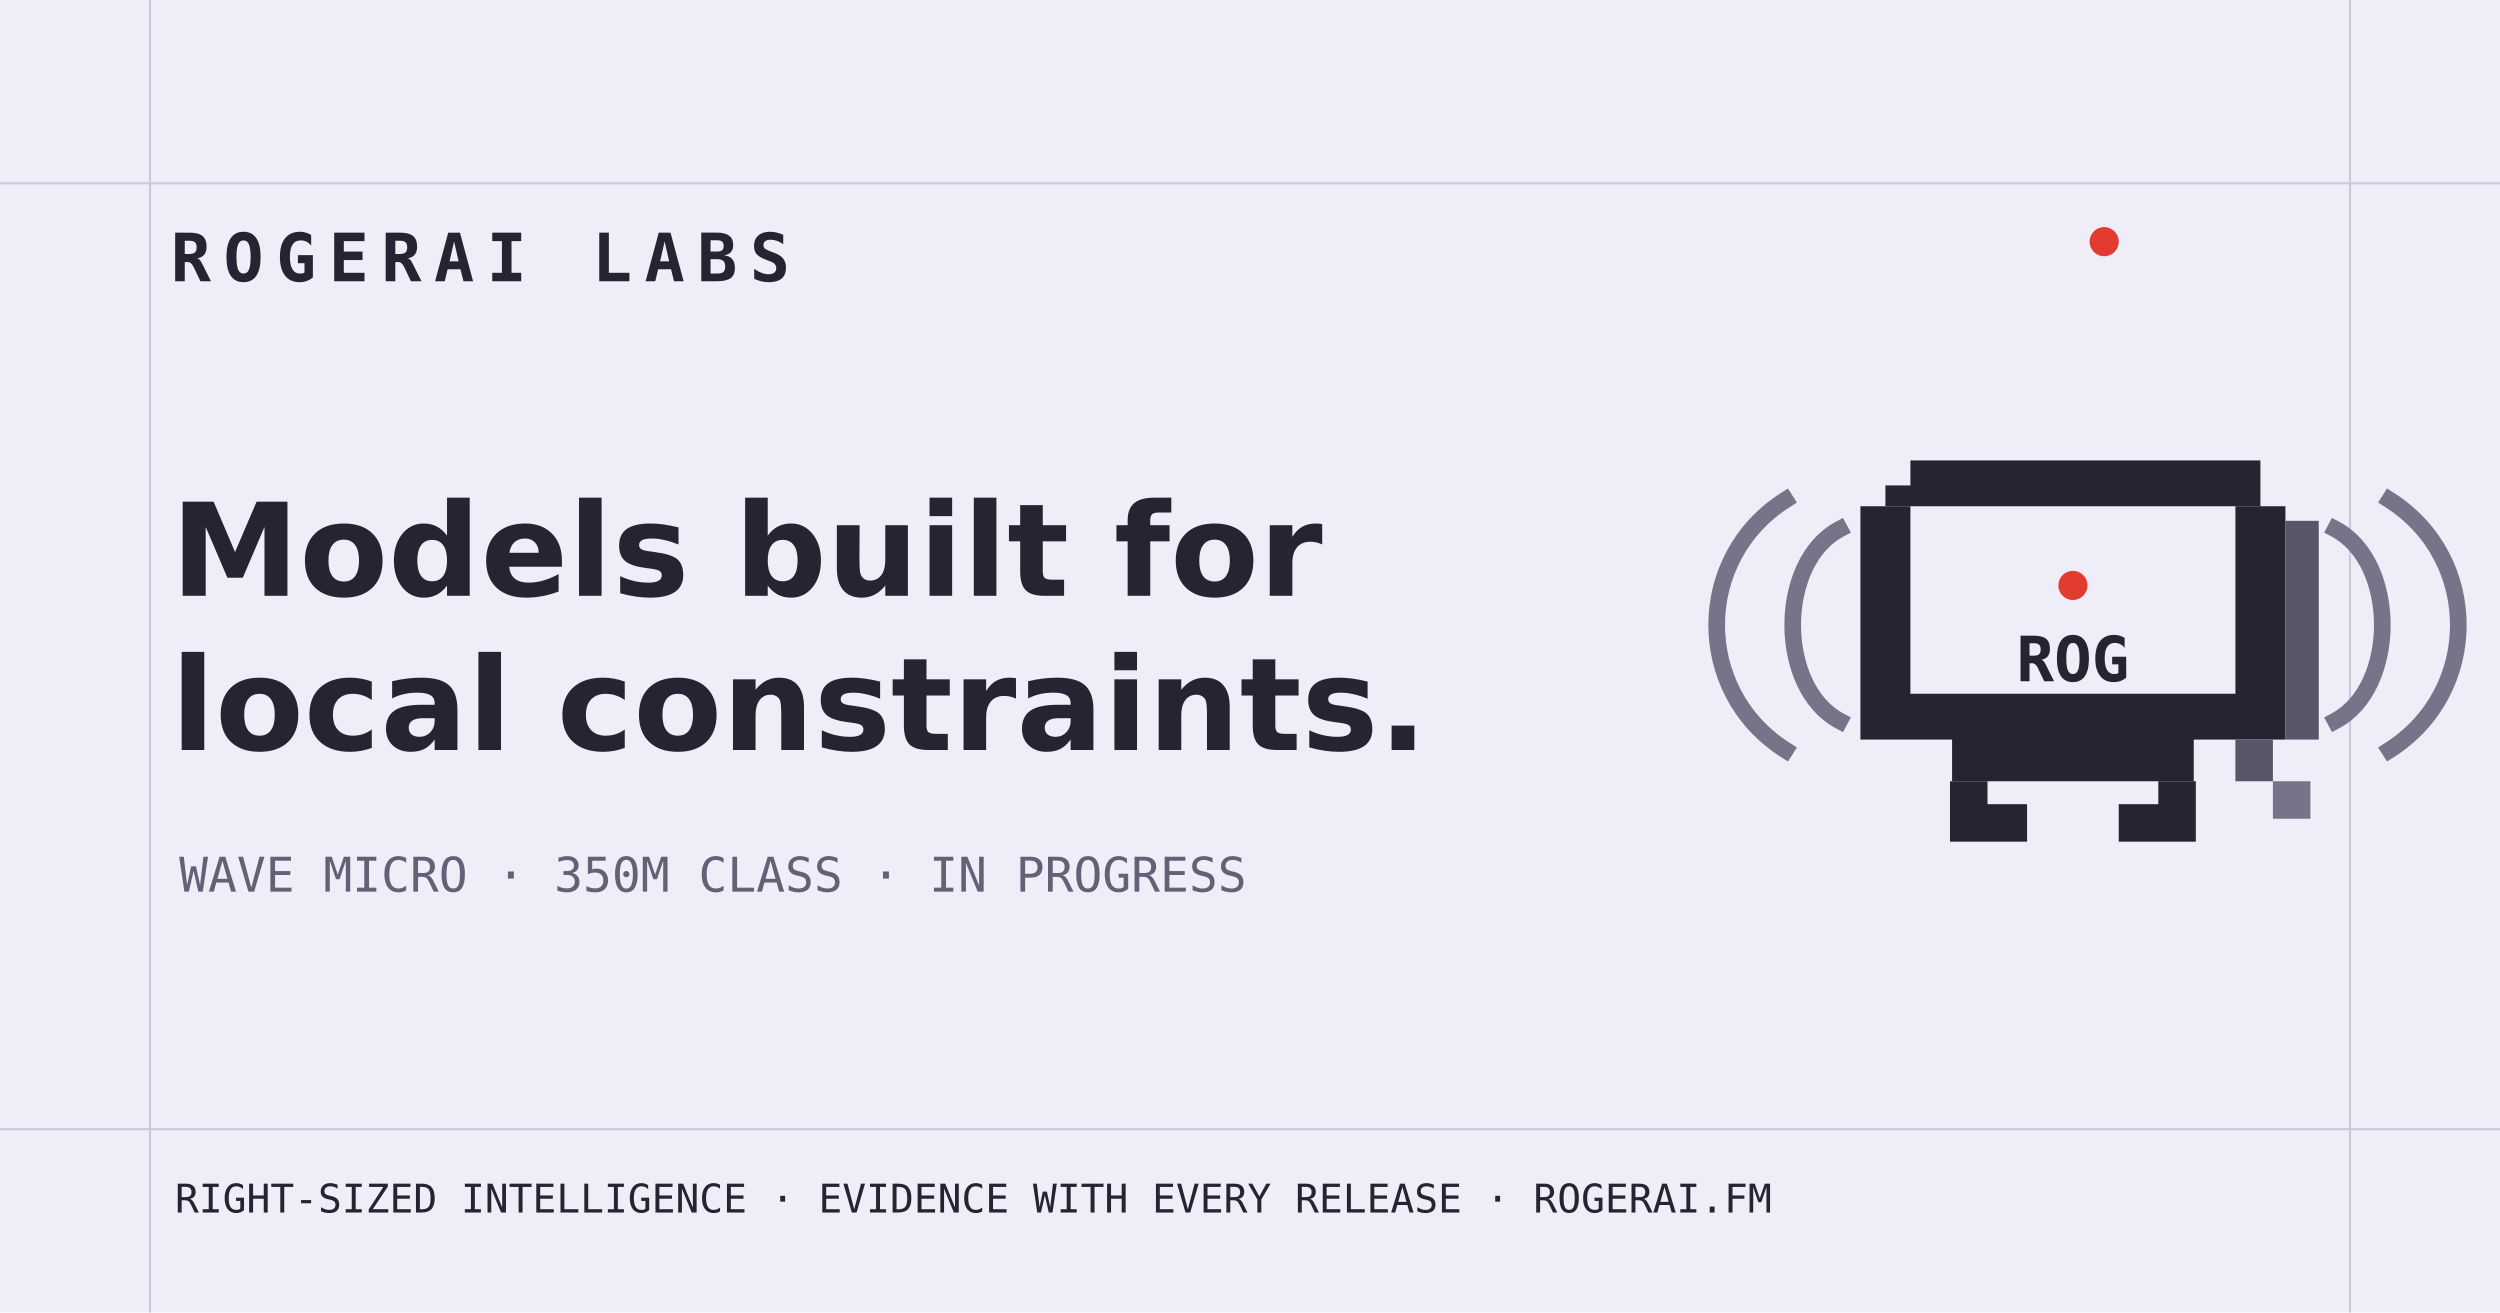
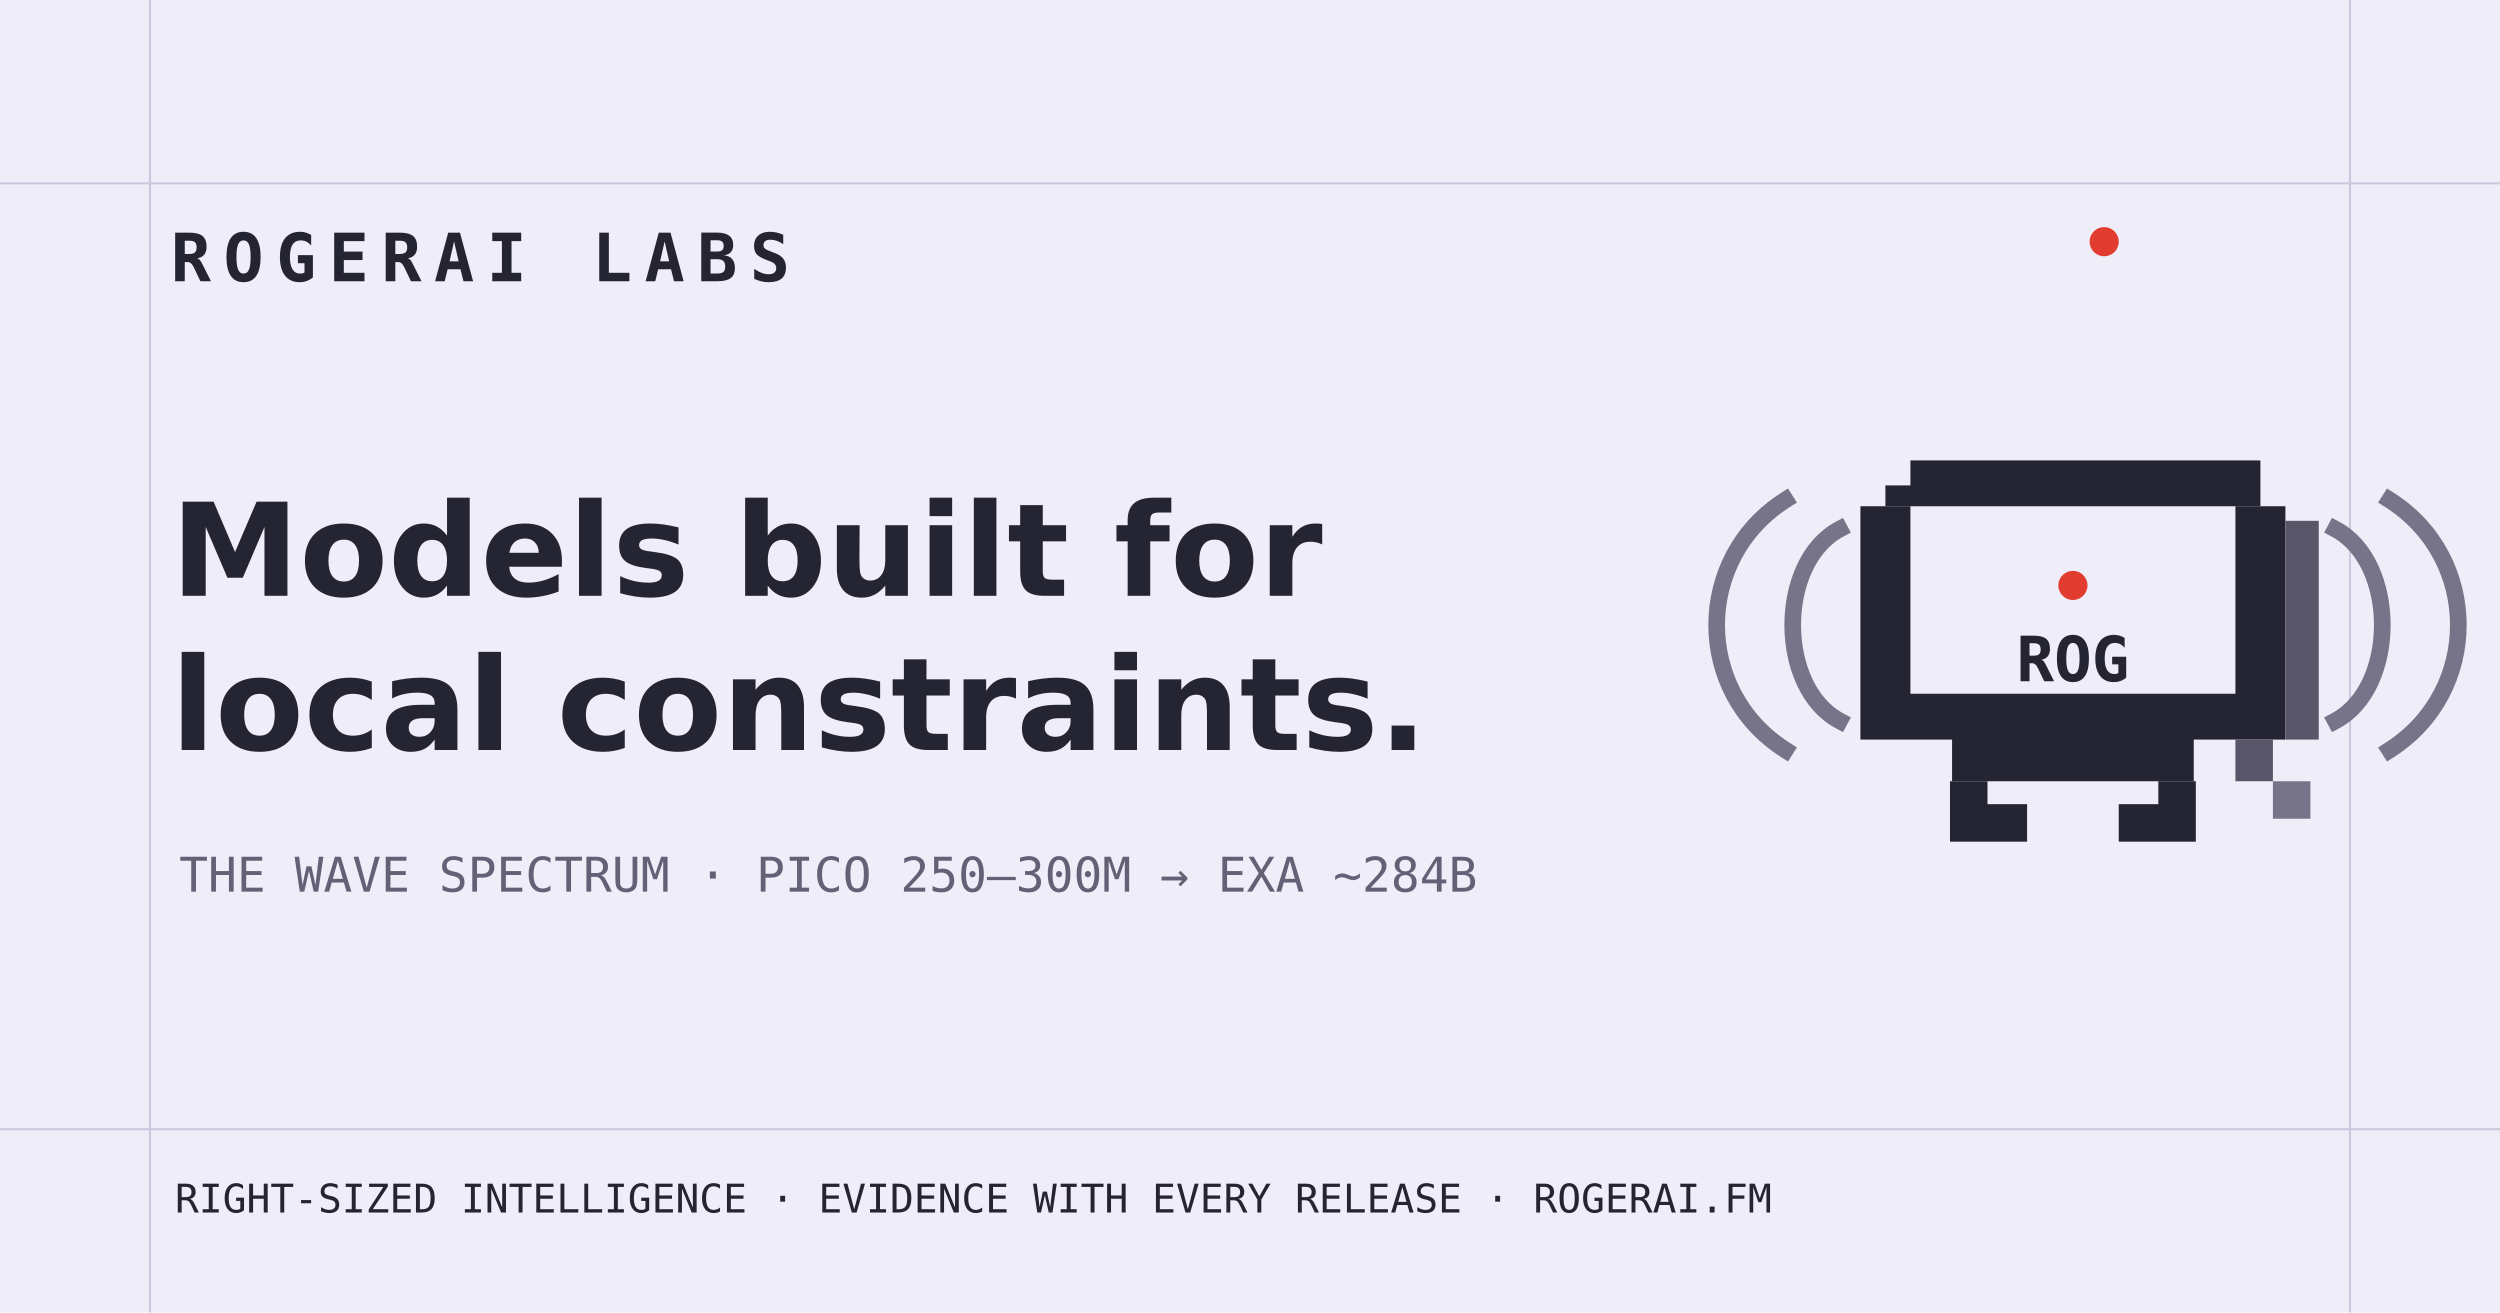
<svg xmlns="http://www.w3.org/2000/svg" width="1200" height="630" viewBox="0 0 1200 630">
  <rect width="1200" height="630" fill="#eeedf8" />
  <path d="M0 88H1200M0 542H1200" stroke="#cac8dc" />
  <path d="M72 0V630M1128 0V630" stroke="#cac8dc" />
  <circle cx="1010" cy="116" r="7" fill="#e23b2f" />
  <text x="82" y="135" fill="#252432" font-family="DejaVu Sans Mono,monospace" font-size="32" font-weight="700" letter-spacing="6">ROGERAI LABS</text>
  <text x="82" y="286" fill="#252432" font-family="DejaVu Sans,sans-serif" font-size="62" font-weight="700">Models built for</text>
  <text x="82" y="360" fill="#252432" font-family="DejaVu Sans,sans-serif" font-size="62" font-weight="700">local constraints.</text>
-   <text x="86" y="428" fill="#646176" font-family="DejaVu Sans Mono,monospace" font-size="23">WAVE MICRO · 350M CLASS · IN PROGRESS</text>
+   <text x="86" y="428" fill="#646176" font-family="DejaVu Sans Mono,monospace" font-size="23">THE WAVE SPECTRUM · PICO 250–300M → EXA ~284B</text>
  <g transform="translate(835 205)">
    <path d="M48 49C18 65 18 125 48 141M22 35C-22 63-22 127 22 155M286 49c30 16 30 76 0 92M312 35c44 28 44 92 0 120" fill="none" stroke="#777389" stroke-width="8" stroke-linecap="square" />
    <path d="M82 16h168v22H70V28h12z" fill="#252432" />
    <path d="M58 38h24v112H58zM238 38h24v112h-24zM82 128h156v22h-20v20H102v-20H82z" fill="#252432" />
    <path d="M262 45h16v105h-16zM238 150h18v20h-18z" fill="#59566a" />
    <path d="M256 170h18v18h-18z" fill="#777389" />
    <circle cx="160" cy="76" r="7" fill="#e23b2f" />
    <text x="160" y="122" text-anchor="middle" fill="#252432" font-family="DejaVu Sans Mono,monospace" font-size="30" font-weight="700">ROG</text>
    <path d="M110 170v20h28M210 170v20h-28" fill="none" stroke="#252432" stroke-width="18" />
  </g>
  <text x="84" y="582" fill="#252432" font-family="DejaVu Sans Mono,monospace" font-size="19">RIGHT-SIZED INTELLIGENCE · EVIDENCE WITH EVERY RELEASE · ROGERAI.FM</text>
</svg>
